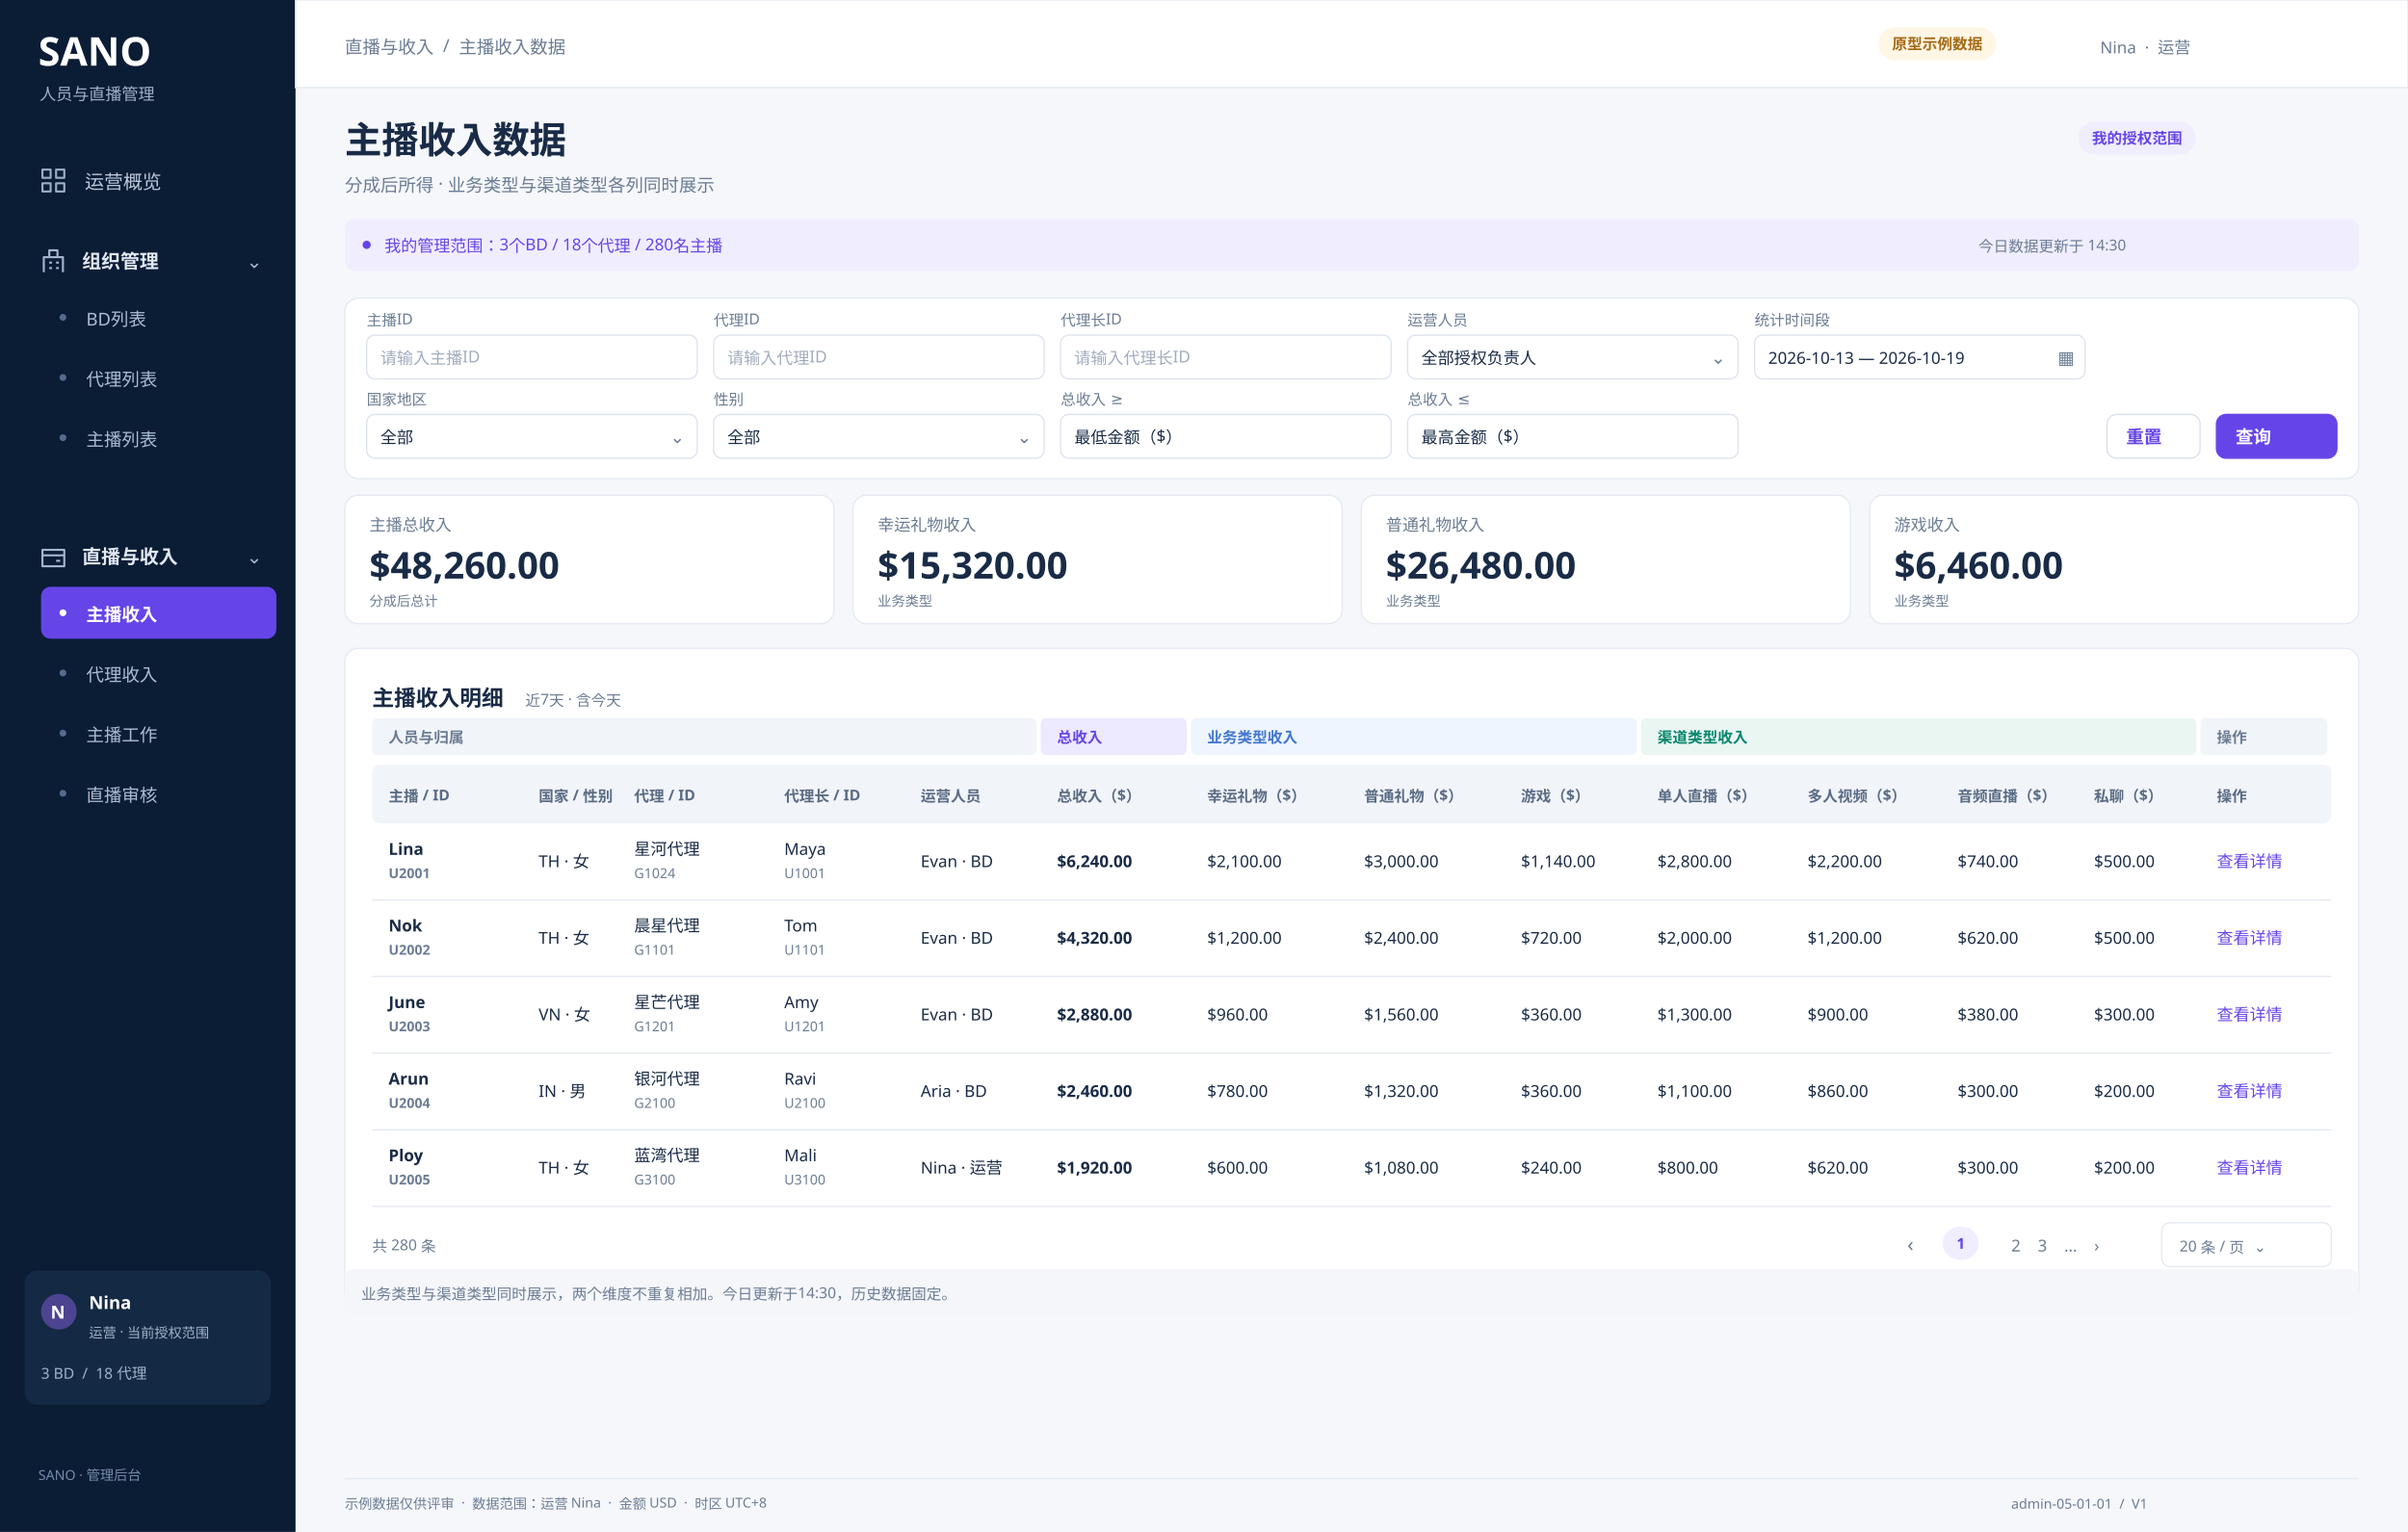
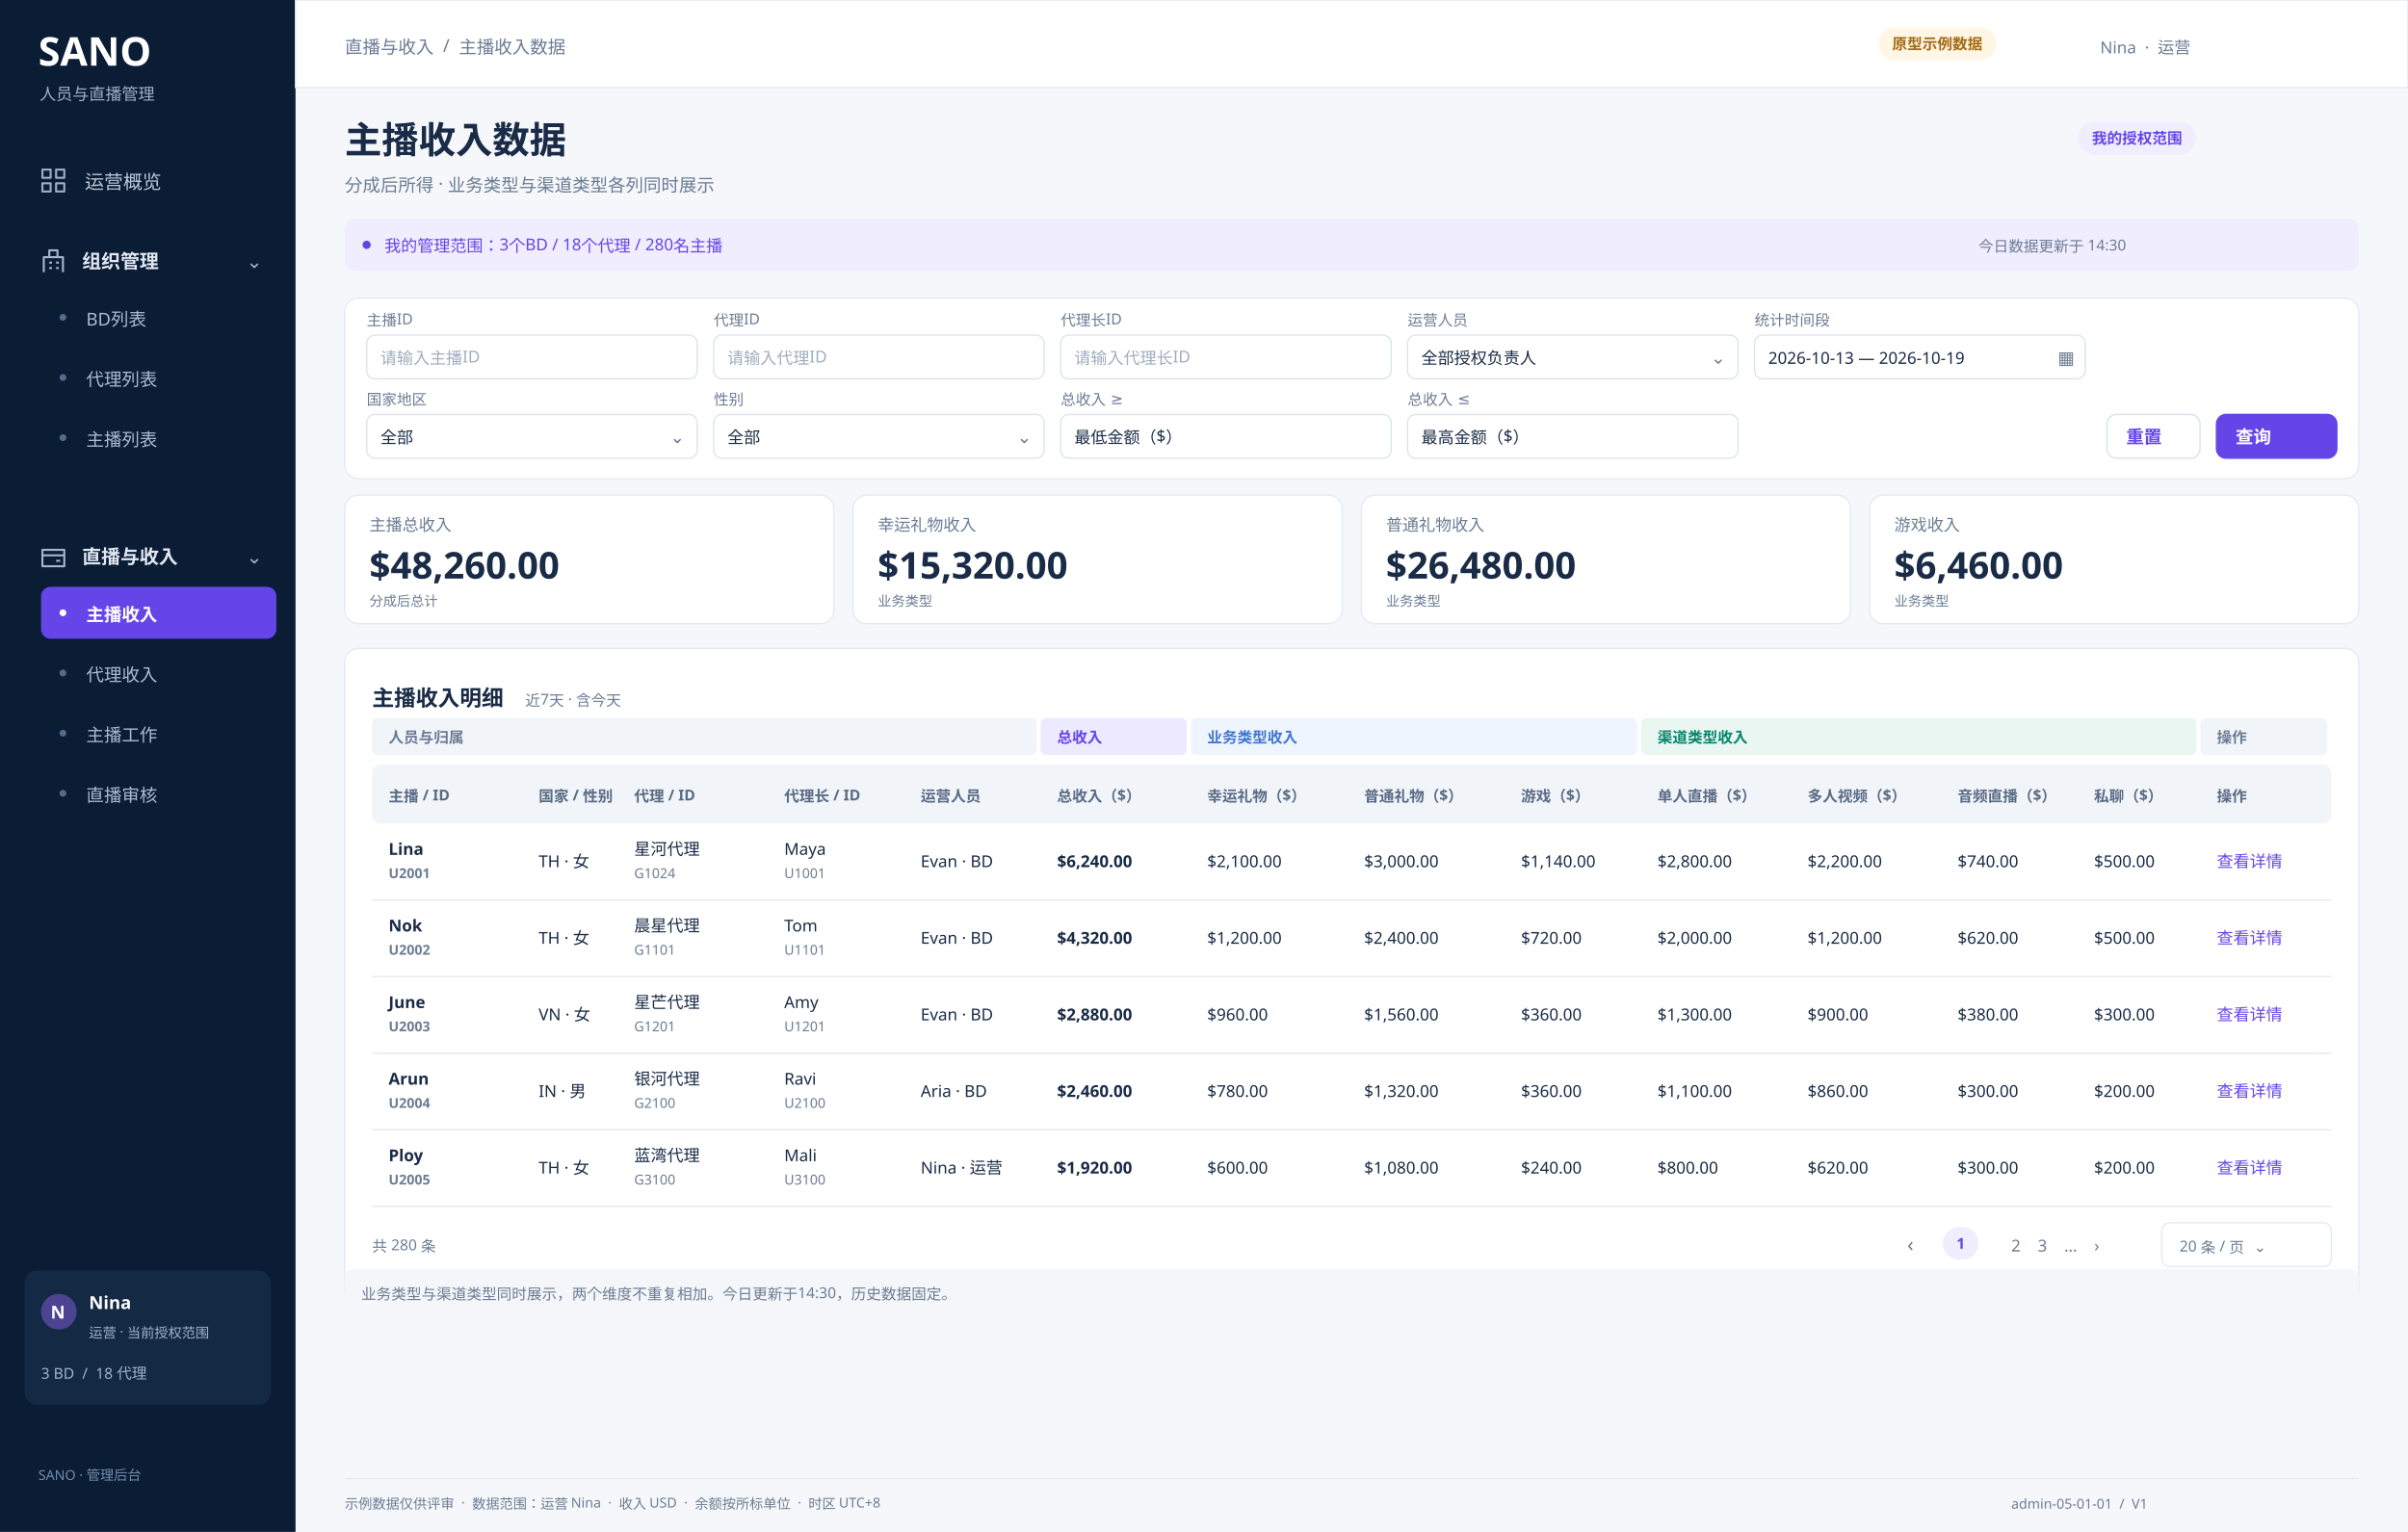
<svg xmlns="http://www.w3.org/2000/svg" width="1760" height="1120" viewBox="0 0 1760 1120">
  <style>text{font-family:"Microsoft YaHei","Segoe UI",sans-serif}a{cursor:pointer}</style>
  <rect x="0" y="0" width="1760" height="1120" rx="0" fill="#F5F7FB" stroke="none" />
  <rect x="0" y="0" width="216" height="1120" rx="0" fill="#0B1C35" stroke="none" />
  <text xml:space="preserve" x="28" y="48" font-size="29" fill="white" font-weight="750">SANO</text>
  <text xml:space="preserve" x="29" y="73" font-size="12" fill="#A0B0C7" font-weight="400">人员与直播管理</text>
  <a href="admin-01-01-01-我的运营概览.svg">
    <path d="M2 2h6v6H2z M12 2h6v6h-6z M2 12h6v6H2z M12 12h6v6h-6z" transform="translate(29,122)" fill="none" stroke="#9CAEC6" stroke-width="1.5" stroke-linejoin="round" />
    <text xml:space="preserve" x="62" y="138" font-size="14" fill="#BBC8D9" font-weight="400">运营概览</text>
  </a>
  <path d="M3 18V7h14v11 M7 7V2h6v5 M7 11h2 M12 11h2 M7 15h2 M12 15h2" transform="translate(29,181)" fill="none" stroke="#A4B6CF" stroke-width="1.5" stroke-linejoin="round" />
  <text xml:space="preserve" x="60" y="196" font-size="14" fill="#E1E8F3" font-weight="600">组织管理</text>
  <text xml:space="preserve" x="180" y="196" font-size="14" fill="#A4B6CF" font-weight="400">⌄</text>
  <a href="admin-02-01-01-BD列表.svg">
    <circle cx="46" cy="232" r="2.5" fill="#536C8D" />
    <text xml:space="preserve" x="63" y="238" font-size="13" fill="#AABDD3" font-weight="400">BD列表</text>
  </a>
  <a href="admin-03-01-01-代理树形列表.svg">
    <circle cx="46" cy="276" r="2.5" fill="#536C8D" />
    <text xml:space="preserve" x="63" y="282" font-size="13" fill="#AABDD3" font-weight="400">代理列表</text>
  </a>
  <a href="admin-04-01-01-主播列表.svg">
    <circle cx="46" cy="320" r="2.5" fill="#536C8D" />
    <text xml:space="preserve" x="63" y="326" font-size="13" fill="#AABDD3" font-weight="400">主播列表</text>
  </a>
  <path d="M2 5h16v12H2z M2 9h16 M12 13h3" transform="translate(29,397)" fill="none" stroke="#A4B6CF" stroke-width="1.5" stroke-linejoin="round" />
  <text xml:space="preserve" x="60" y="412" font-size="14" fill="#E1E8F3" font-weight="600">直播与收入</text>
  <text xml:space="preserve" x="180" y="412" font-size="14" fill="#A4B6CF" font-weight="400">⌄</text>
  <a href="admin-05-01-01-主播收入数据.svg">
    <rect x="30" y="429" width="172" height="38" rx="7" fill="#6545E8" stroke="none" />
    <circle cx="46" cy="448" r="2.5" fill="white" />
    <text xml:space="preserve" x="63" y="454" font-size="13" fill="white" font-weight="600">主播收入</text>
  </a>
  <a href="admin-06-01-01-代理收入数据.svg">
    <circle cx="46" cy="492" r="2.5" fill="#536C8D" />
    <text xml:space="preserve" x="63" y="498" font-size="13" fill="#AABDD3" font-weight="400">代理收入</text>
  </a>
  <a href="admin-07-01-01-主播工作数据.svg">
    <circle cx="46" cy="536" r="2.5" fill="#536C8D" />
    <text xml:space="preserve" x="63" y="542" font-size="13" fill="#AABDD3" font-weight="400">主播工作</text>
  </a>
  <a href="admin-08-01-01-当前直播间列表.svg">
    <circle cx="46" cy="580" r="2.5" fill="#536C8D" />
    <text xml:space="preserve" x="63" y="586" font-size="13" fill="#AABDD3" font-weight="400">直播审核</text>
  </a>
  <rect x="18" y="929" width="180" height="98" rx="9" fill="#142943" stroke="none" />
  <circle cx="43" cy="959" r="13" fill="#4C4490" />
  <text xml:space="preserve" x="37" y="964" font-size="13" fill="white" font-weight="600">N</text>
  <text xml:space="preserve" x="65" y="957" font-size="13" fill="white" font-weight="600">Nina</text>
  <text xml:space="preserve" x="65" y="978" font-size="10" fill="#A1B2CB" font-weight="400">运营 · 当前授权范围</text>
  <text xml:space="preserve" x="30" y="1008" font-size="11" fill="#A1B2CB" font-weight="400">3 BD  /  18 代理</text>
  <text xml:space="preserve" x="28" y="1082" font-size="10" fill="#738CA9" font-weight="400">SANO · 管理后台</text>
  <rect x="216" y="0" width="1544" height="64" rx="0" fill="white" stroke="#E5EAF2" />
  <text xml:space="preserve" x="252" y="39" font-size="13" fill="#6B7C93" font-weight="400">直播与收入  /  主播收入数据</text>
  <rect x="1373" y="20" width="86" height="24" rx="12" fill="#FFF6E5" stroke="none" />
  <text xml:space="preserve" x="1383" y="36" font-size="11" fill="#A46B16" font-weight="550">原型示例数据</text>
  <text xml:space="preserve" x="1535" y="39" font-size="12" fill="#6B7C93" font-weight="400">Nina  ·  运营</text>
  <text xml:space="preserve" x="252" y="112" font-size="27" fill="#192B46" font-weight="700">主播收入数据</text>
  <text xml:space="preserve" x="252" y="140" font-size="13" fill="#6B7C93" font-weight="400">分成后所得 · 业务类型与渠道类型各列同时展示</text>
  <rect x="1519" y="89" width="86" height="24" rx="12" fill="#F0EDFF" stroke="none" />
  <text xml:space="preserve" x="1529" y="105" font-size="11" fill="#6545E8" font-weight="550">我的授权范围</text>
  <path d="M252 1081H1724" transform="" stroke="#E5EAF2" fill="none" />
-   <text xml:space="preserve" x="252" y="1103" font-size="10" fill="#6B7C93" font-weight="400">示例数据仅供评审  ·  数据范围：运营 Nina  ·  金额 USD  ·  时区 UTC+8</text>
+   <text xml:space="preserve" x="252" y="1103" font-size="10" fill="#6B7C93" font-weight="400">示例数据仅供评审  ·  数据范围：运营 Nina  ·  收入 USD  ·  余额按所标单位  ·  时区 UTC+8</text>
  <text xml:space="preserve" x="1470" y="1103" font-size="10" fill="#6B7C93" font-weight="400">admin-05-01-01  /  V1</text>
  <rect x="252" y="160" width="1472" height="38" rx="7" fill="#F0EDFF" stroke="none" />
  <circle cx="268" cy="179" r="3" fill="#6545E8" />
  <text xml:space="preserve" x="281" y="184" font-size="12" fill="#6545E8" font-weight="400">我的管理范围：3个BD / 18个代理 / 280名主播</text>
  <text xml:space="preserve" x="1446" y="184" font-size="11" fill="#6B7C93" font-weight="400">今日数据更新于 14:30</text>
  <rect x="252" y="218" width="1472" height="132" rx="10" fill="white" stroke="#E5EAF2" />
  <text xml:space="preserve" x="268" y="238" font-size="11" fill="#6B7C93" font-weight="500">主播ID</text>
  <rect x="268" y="245" width="241.6" height="32" rx="6" fill="white" stroke="#DDE4EF" />
  <text xml:space="preserve" x="278" y="266" font-size="12" fill="#A0ACBD" font-weight="400">请输入主播ID</text>
  <text xml:space="preserve" x="521.6" y="238" font-size="11" fill="#6B7C93" font-weight="500">代理ID</text>
  <rect x="521.6" y="245" width="241.6" height="32" rx="6" fill="white" stroke="#DDE4EF" />
  <text xml:space="preserve" x="531.6" y="266" font-size="12" fill="#A0ACBD" font-weight="400">请输入代理ID</text>
  <text xml:space="preserve" x="775.2" y="238" font-size="11" fill="#6B7C93" font-weight="500">代理长ID</text>
  <rect x="775.2" y="245" width="241.6" height="32" rx="6" fill="white" stroke="#DDE4EF" />
  <text xml:space="preserve" x="785.2" y="266" font-size="12" fill="#A0ACBD" font-weight="400">请输入代理长ID</text>
  <text xml:space="preserve" x="1028.8" y="238" font-size="11" fill="#6B7C93" font-weight="500">运营人员</text>
  <rect x="1028.8" y="245" width="241.6" height="32" rx="6" fill="white" stroke="#DDE4EF" />
  <text xml:space="preserve" x="1038.8" y="266" font-size="12" fill="#192B46" font-weight="400">全部授权负责人</text>
  <text xml:space="preserve" x="1250.4" y="266" font-size="13" fill="#6B7C93" font-weight="400">⌄</text>
  <text xml:space="preserve" x="1282.4" y="238" font-size="11" fill="#6B7C93" font-weight="500">统计时间段</text>
  <rect x="1282.4" y="245" width="241.6" height="32" rx="6" fill="white" stroke="#DDE4EF" />
  <text xml:space="preserve" x="1292.4" y="266" font-size="12" fill="#192B46" font-weight="400">2026-10-13 — 2026-10-19</text>
  <text xml:space="preserve" x="1504" y="266" font-size="13" fill="#6B7C93" font-weight="400">▦</text>
  <text xml:space="preserve" x="268" y="296" font-size="11" fill="#6B7C93" font-weight="500">国家地区</text>
  <rect x="268" y="303" width="241.6" height="32" rx="6" fill="white" stroke="#DDE4EF" />
  <text xml:space="preserve" x="278" y="324" font-size="12" fill="#192B46" font-weight="400">全部</text>
  <text xml:space="preserve" x="489.6" y="324" font-size="13" fill="#6B7C93" font-weight="400">⌄</text>
  <text xml:space="preserve" x="521.6" y="296" font-size="11" fill="#6B7C93" font-weight="500">性别</text>
  <rect x="521.6" y="303" width="241.6" height="32" rx="6" fill="white" stroke="#DDE4EF" />
  <text xml:space="preserve" x="531.6" y="324" font-size="12" fill="#192B46" font-weight="400">全部</text>
  <text xml:space="preserve" x="743.2" y="324" font-size="13" fill="#6B7C93" font-weight="400">⌄</text>
  <text xml:space="preserve" x="775.2" y="296" font-size="11" fill="#6B7C93" font-weight="500">总收入 ≥</text>
  <rect x="775.2" y="303" width="241.6" height="32" rx="6" fill="white" stroke="#DDE4EF" />
  <text xml:space="preserve" x="785.2" y="324" font-size="12" fill="#192B46" font-weight="400">最低金额（$）</text>
  <text xml:space="preserve" x="1028.8" y="296" font-size="11" fill="#6B7C93" font-weight="500">总收入 ≤</text>
  <rect x="1028.8" y="303" width="241.6" height="32" rx="6" fill="white" stroke="#DDE4EF" />
  <text xml:space="preserve" x="1038.8" y="324" font-size="12" fill="#192B46" font-weight="400">最高金额（$）</text>
  <rect x="1540" y="303" width="68" height="32" rx="7" fill="white" stroke="#DAE1ED" />
  <text xml:space="preserve" x="1554" y="324" font-size="13" fill="#6545E8" font-weight="550">重置</text>
  <rect x="1620" y="303" width="88" height="32" rx="7" fill="#6545E8" stroke="#6545E8" />
  <text xml:space="preserve" x="1634" y="324" font-size="13" fill="white" font-weight="550">查询</text>
  <rect x="252" y="362" width="357.5" height="94" rx="10" fill="white" stroke="#E5EAF2" />
  <text xml:space="preserve" x="270" y="388" font-size="12" fill="#6B7C93" font-weight="400">主播总收入</text>
  <text xml:space="preserve" x="270" y="423" font-size="27" fill="#192B46" font-weight="650">$48,260.00</text>
  <text xml:space="preserve" x="270" y="443" font-size="10" fill="#6B7C93" font-weight="400">分成后总计</text>
  <rect x="623.5" y="362" width="357.5" height="94" rx="10" fill="white" stroke="#E5EAF2" />
  <text xml:space="preserve" x="641.5" y="388" font-size="12" fill="#6B7C93" font-weight="400">幸运礼物收入</text>
  <text xml:space="preserve" x="641.5" y="423" font-size="27" fill="#192B46" font-weight="650">$15,320.00</text>
  <text xml:space="preserve" x="641.5" y="443" font-size="10" fill="#6B7C93" font-weight="400">业务类型</text>
  <rect x="995" y="362" width="357.5" height="94" rx="10" fill="white" stroke="#E5EAF2" />
  <text xml:space="preserve" x="1013" y="388" font-size="12" fill="#6B7C93" font-weight="400">普通礼物收入</text>
  <text xml:space="preserve" x="1013" y="423" font-size="27" fill="#192B46" font-weight="650">$26,480.00</text>
  <text xml:space="preserve" x="1013" y="443" font-size="10" fill="#6B7C93" font-weight="400">业务类型</text>
  <rect x="1366.5" y="362" width="357.5" height="94" rx="10" fill="white" stroke="#E5EAF2" />
  <text xml:space="preserve" x="1384.5" y="388" font-size="12" fill="#6B7C93" font-weight="400">游戏收入</text>
  <text xml:space="preserve" x="1384.5" y="423" font-size="27" fill="#192B46" font-weight="650">$6,460.00</text>
  <text xml:space="preserve" x="1384.5" y="443" font-size="10" fill="#6B7C93" font-weight="400">业务类型</text>
  <rect x="252" y="474" width="1472" height="480" rx="10" fill="white" stroke="#E5EAF2" />
  <text xml:space="preserve" x="272" y="516" font-size="16" fill="#192B46" font-weight="650">主播收入明细</text>
  <text xml:space="preserve" x="384" y="516" font-size="11" fill="#6B7C93" font-weight="400">近7天 · 含今天</text>
  <rect x="272" y="525" width="485.635" height="27" rx="4" fill="#F1F4F9" stroke="none" />
  <text xml:space="preserve" x="284" y="543" font-size="11" fill="#6B7C93" font-weight="600">人员与归属</text>
  <rect x="760.635" y="525" width="106.694" height="27" rx="4" fill="#EDE9FE" stroke="none" />
  <text xml:space="preserve" x="772.635" y="543" font-size="11" fill="#6545E8" font-weight="600">总收入</text>
  <rect x="870.329" y="525" width="326.081" height="27" rx="4" fill="#EFF5FF" stroke="none" />
  <text xml:space="preserve" x="882.329" y="543" font-size="11" fill="#4277CE" font-weight="600">业务类型收入</text>
  <rect x="1199.409" y="525" width="405.858" height="27" rx="4" fill="#EAF6F2" stroke="none" />
  <text xml:space="preserve" x="1211.409" y="543" font-size="11" fill="#07866C" font-weight="600">渠道类型收入</text>
  <rect x="1608.267" y="525" width="92.733" height="27" rx="4" fill="#F1F4F9" stroke="none" />
  <text xml:space="preserve" x="1620.267" y="543" font-size="11" fill="#6B7C93" font-weight="600">操作</text>
  <rect x="272" y="559" width="1432" height="43" rx="6" fill="#F1F4F9" stroke="none" />
  <text xml:space="preserve" x="284" y="586" font-size="11" fill="#596B84" font-weight="600">主播 / ID</text>
  <text xml:space="preserve" x="393.694" y="586" font-size="11" fill="#596B84" font-weight="600">国家 / 性别</text>
  <text xml:space="preserve" x="463.499" y="586" font-size="11" fill="#596B84" font-weight="600">代理 / ID</text>
  <text xml:space="preserve" x="573.192" y="586" font-size="11" fill="#596B84" font-weight="600">代理长 / ID</text>
  <text xml:space="preserve" x="672.914" y="586" font-size="11" fill="#596B84" font-weight="600">运营人员</text>
  <text xml:space="preserve" x="772.635" y="586" font-size="11" fill="#596B84" font-weight="600">总收入（$）</text>
  <text xml:space="preserve" x="882.329" y="586" font-size="11" fill="#596B84" font-weight="600">幸运礼物（$）</text>
  <text xml:space="preserve" x="997.008" y="586" font-size="11" fill="#596B84" font-weight="600">普通礼物（$）</text>
  <text xml:space="preserve" x="1111.688" y="586" font-size="11" fill="#596B84" font-weight="600">游戏（$）</text>
  <text xml:space="preserve" x="1211.409" y="586" font-size="11" fill="#596B84" font-weight="600">单人直播（$）</text>
  <text xml:space="preserve" x="1321.103" y="586" font-size="11" fill="#596B84" font-weight="600">多人视频（$）</text>
  <text xml:space="preserve" x="1430.797" y="586" font-size="11" fill="#596B84" font-weight="600">音频直播（$）</text>
  <text xml:space="preserve" x="1530.518" y="586" font-size="11" fill="#596B84" font-weight="600">私聊（$）</text>
  <text xml:space="preserve" x="1620.267" y="586" font-size="11" fill="#596B84" font-weight="600">操作</text>
  <path d="M272 658H1704" transform="" stroke="#E5EAF2" fill="none" />
  <a href="admin-04-02-01-主播详情.svg">
    <text xml:space="preserve" x="284" y="625" font-size="12" fill="#192B46" font-weight="600">Lina</text>
    <text xml:space="preserve" x="284" y="642" font-size="10" fill="#6B7C93" font-weight="600">U2001</text>
  </a>
  <text xml:space="preserve" x="393.694" y="634" font-size="12" fill="#192B46" font-weight="400">TH · 女</text>
  <text xml:space="preserve" x="463.499" y="625" font-size="12" fill="#192B46" font-weight="400">星河代理</text>
  <text xml:space="preserve" x="463.499" y="642" font-size="10" fill="#6B7C93" font-weight="400">G1024</text>
  <text xml:space="preserve" x="573.192" y="625" font-size="12" fill="#192B46" font-weight="400">Maya</text>
  <text xml:space="preserve" x="573.192" y="642" font-size="10" fill="#6B7C93" font-weight="400">U1001</text>
  <text xml:space="preserve" x="672.914" y="634" font-size="12" fill="#192B46" font-weight="400">Evan · BD</text>
  <text xml:space="preserve" x="772.635" y="634" font-size="12" fill="#192B46" font-weight="600">$6,240.00</text>
  <text xml:space="preserve" x="882.329" y="634" font-size="12" fill="#192B46" font-weight="400">$2,100.00</text>
  <text xml:space="preserve" x="997.008" y="634" font-size="12" fill="#192B46" font-weight="400">$3,000.00</text>
  <text xml:space="preserve" x="1111.688" y="634" font-size="12" fill="#192B46" font-weight="400">$1,140.00</text>
  <text xml:space="preserve" x="1211.409" y="634" font-size="12" fill="#192B46" font-weight="400">$2,800.00</text>
  <text xml:space="preserve" x="1321.103" y="634" font-size="12" fill="#192B46" font-weight="400">$2,200.00</text>
  <text xml:space="preserve" x="1430.797" y="634" font-size="12" fill="#192B46" font-weight="400">$740.00</text>
  <text xml:space="preserve" x="1530.518" y="634" font-size="12" fill="#192B46" font-weight="400">$500.00</text>
  <a href="admin-05-01-02-主播收入详情抽屉.svg">
    <text xml:space="preserve" x="1620.267" y="634" font-size="12" fill="#6545E8" font-weight="400">查看详情</text>
  </a>
  <path d="M272 714H1704" transform="" stroke="#E5EAF2" fill="none" />
  <a href="admin-04-02-01-主播详情.svg">
    <text xml:space="preserve" x="284" y="681" font-size="12" fill="#192B46" font-weight="600">Nok</text>
    <text xml:space="preserve" x="284" y="698" font-size="10" fill="#6B7C93" font-weight="600">U2002</text>
  </a>
  <text xml:space="preserve" x="393.694" y="690" font-size="12" fill="#192B46" font-weight="400">TH · 女</text>
  <text xml:space="preserve" x="463.499" y="681" font-size="12" fill="#192B46" font-weight="400">晨星代理</text>
  <text xml:space="preserve" x="463.499" y="698" font-size="10" fill="#6B7C93" font-weight="400">G1101</text>
  <text xml:space="preserve" x="573.192" y="681" font-size="12" fill="#192B46" font-weight="400">Tom</text>
  <text xml:space="preserve" x="573.192" y="698" font-size="10" fill="#6B7C93" font-weight="400">U1101</text>
  <text xml:space="preserve" x="672.914" y="690" font-size="12" fill="#192B46" font-weight="400">Evan · BD</text>
  <text xml:space="preserve" x="772.635" y="690" font-size="12" fill="#192B46" font-weight="600">$4,320.00</text>
  <text xml:space="preserve" x="882.329" y="690" font-size="12" fill="#192B46" font-weight="400">$1,200.00</text>
  <text xml:space="preserve" x="997.008" y="690" font-size="12" fill="#192B46" font-weight="400">$2,400.00</text>
  <text xml:space="preserve" x="1111.688" y="690" font-size="12" fill="#192B46" font-weight="400">$720.00</text>
  <text xml:space="preserve" x="1211.409" y="690" font-size="12" fill="#192B46" font-weight="400">$2,000.00</text>
  <text xml:space="preserve" x="1321.103" y="690" font-size="12" fill="#192B46" font-weight="400">$1,200.00</text>
  <text xml:space="preserve" x="1430.797" y="690" font-size="12" fill="#192B46" font-weight="400">$620.00</text>
  <text xml:space="preserve" x="1530.518" y="690" font-size="12" fill="#192B46" font-weight="400">$500.00</text>
  <a href="admin-05-01-02-主播收入详情抽屉.svg">
    <text xml:space="preserve" x="1620.267" y="690" font-size="12" fill="#6545E8" font-weight="400">查看详情</text>
  </a>
  <path d="M272 770H1704" transform="" stroke="#E5EAF2" fill="none" />
  <a href="admin-04-02-01-主播详情.svg">
    <text xml:space="preserve" x="284" y="737" font-size="12" fill="#192B46" font-weight="600">June</text>
    <text xml:space="preserve" x="284" y="754" font-size="10" fill="#6B7C93" font-weight="600">U2003</text>
  </a>
  <text xml:space="preserve" x="393.694" y="746" font-size="12" fill="#192B46" font-weight="400">VN · 女</text>
  <text xml:space="preserve" x="463.499" y="737" font-size="12" fill="#192B46" font-weight="400">星芒代理</text>
  <text xml:space="preserve" x="463.499" y="754" font-size="10" fill="#6B7C93" font-weight="400">G1201</text>
  <text xml:space="preserve" x="573.192" y="737" font-size="12" fill="#192B46" font-weight="400">Amy</text>
  <text xml:space="preserve" x="573.192" y="754" font-size="10" fill="#6B7C93" font-weight="400">U1201</text>
  <text xml:space="preserve" x="672.914" y="746" font-size="12" fill="#192B46" font-weight="400">Evan · BD</text>
  <text xml:space="preserve" x="772.635" y="746" font-size="12" fill="#192B46" font-weight="600">$2,880.00</text>
  <text xml:space="preserve" x="882.329" y="746" font-size="12" fill="#192B46" font-weight="400">$960.00</text>
  <text xml:space="preserve" x="997.008" y="746" font-size="12" fill="#192B46" font-weight="400">$1,560.00</text>
  <text xml:space="preserve" x="1111.688" y="746" font-size="12" fill="#192B46" font-weight="400">$360.00</text>
  <text xml:space="preserve" x="1211.409" y="746" font-size="12" fill="#192B46" font-weight="400">$1,300.00</text>
  <text xml:space="preserve" x="1321.103" y="746" font-size="12" fill="#192B46" font-weight="400">$900.00</text>
  <text xml:space="preserve" x="1430.797" y="746" font-size="12" fill="#192B46" font-weight="400">$380.00</text>
  <text xml:space="preserve" x="1530.518" y="746" font-size="12" fill="#192B46" font-weight="400">$300.00</text>
  <a href="admin-05-01-02-主播收入详情抽屉.svg">
    <text xml:space="preserve" x="1620.267" y="746" font-size="12" fill="#6545E8" font-weight="400">查看详情</text>
  </a>
  <path d="M272 826H1704" transform="" stroke="#E5EAF2" fill="none" />
  <a href="admin-04-02-01-主播详情.svg">
    <text xml:space="preserve" x="284" y="793" font-size="12" fill="#192B46" font-weight="600">Arun</text>
    <text xml:space="preserve" x="284" y="810" font-size="10" fill="#6B7C93" font-weight="600">U2004</text>
  </a>
  <text xml:space="preserve" x="393.694" y="802" font-size="12" fill="#192B46" font-weight="400">IN · 男</text>
  <text xml:space="preserve" x="463.499" y="793" font-size="12" fill="#192B46" font-weight="400">银河代理</text>
  <text xml:space="preserve" x="463.499" y="810" font-size="10" fill="#6B7C93" font-weight="400">G2100</text>
  <text xml:space="preserve" x="573.192" y="793" font-size="12" fill="#192B46" font-weight="400">Ravi</text>
  <text xml:space="preserve" x="573.192" y="810" font-size="10" fill="#6B7C93" font-weight="400">U2100</text>
  <text xml:space="preserve" x="672.914" y="802" font-size="12" fill="#192B46" font-weight="400">Aria · BD</text>
  <text xml:space="preserve" x="772.635" y="802" font-size="12" fill="#192B46" font-weight="600">$2,460.00</text>
  <text xml:space="preserve" x="882.329" y="802" font-size="12" fill="#192B46" font-weight="400">$780.00</text>
  <text xml:space="preserve" x="997.008" y="802" font-size="12" fill="#192B46" font-weight="400">$1,320.00</text>
  <text xml:space="preserve" x="1111.688" y="802" font-size="12" fill="#192B46" font-weight="400">$360.00</text>
  <text xml:space="preserve" x="1211.409" y="802" font-size="12" fill="#192B46" font-weight="400">$1,100.00</text>
  <text xml:space="preserve" x="1321.103" y="802" font-size="12" fill="#192B46" font-weight="400">$860.00</text>
  <text xml:space="preserve" x="1430.797" y="802" font-size="12" fill="#192B46" font-weight="400">$300.00</text>
  <text xml:space="preserve" x="1530.518" y="802" font-size="12" fill="#192B46" font-weight="400">$200.00</text>
  <a href="admin-05-01-02-主播收入详情抽屉.svg">
    <text xml:space="preserve" x="1620.267" y="802" font-size="12" fill="#6545E8" font-weight="400">查看详情</text>
  </a>
  <path d="M272 882H1704" transform="" stroke="#E5EAF2" fill="none" />
  <a href="admin-04-02-01-主播详情.svg">
    <text xml:space="preserve" x="284" y="849" font-size="12" fill="#192B46" font-weight="600">Ploy</text>
    <text xml:space="preserve" x="284" y="866" font-size="10" fill="#6B7C93" font-weight="600">U2005</text>
  </a>
  <text xml:space="preserve" x="393.694" y="858" font-size="12" fill="#192B46" font-weight="400">TH · 女</text>
  <text xml:space="preserve" x="463.499" y="849" font-size="12" fill="#192B46" font-weight="400">蓝湾代理</text>
  <text xml:space="preserve" x="463.499" y="866" font-size="10" fill="#6B7C93" font-weight="400">G3100</text>
  <text xml:space="preserve" x="573.192" y="849" font-size="12" fill="#192B46" font-weight="400">Mali</text>
  <text xml:space="preserve" x="573.192" y="866" font-size="10" fill="#6B7C93" font-weight="400">U3100</text>
  <text xml:space="preserve" x="672.914" y="858" font-size="12" fill="#192B46" font-weight="400">Nina · 运营</text>
  <text xml:space="preserve" x="772.635" y="858" font-size="12" fill="#192B46" font-weight="600">$1,920.00</text>
  <text xml:space="preserve" x="882.329" y="858" font-size="12" fill="#192B46" font-weight="400">$600.00</text>
  <text xml:space="preserve" x="997.008" y="858" font-size="12" fill="#192B46" font-weight="400">$1,080.00</text>
  <text xml:space="preserve" x="1111.688" y="858" font-size="12" fill="#192B46" font-weight="400">$240.00</text>
  <text xml:space="preserve" x="1211.409" y="858" font-size="12" fill="#192B46" font-weight="400">$800.00</text>
  <text xml:space="preserve" x="1321.103" y="858" font-size="12" fill="#192B46" font-weight="400">$620.00</text>
  <text xml:space="preserve" x="1430.797" y="858" font-size="12" fill="#192B46" font-weight="400">$300.00</text>
  <text xml:space="preserve" x="1530.518" y="858" font-size="12" fill="#192B46" font-weight="400">$200.00</text>
  <a href="admin-05-01-02-主播收入详情抽屉.svg">
    <text xml:space="preserve" x="1620.267" y="858" font-size="12" fill="#6545E8" font-weight="400">查看详情</text>
  </a>
  <text xml:space="preserve" x="272" y="915" font-size="11" fill="#6B7C93" font-weight="400">共 280 条</text>
  <text xml:space="preserve" x="1394" y="915" font-size="15" fill="#6B7C93" font-weight="400">‹</text>
  <rect x="1420" y="897" width="26.16" height="24" rx="12" fill="#F0EDFF" stroke="none" />
  <text xml:space="preserve" x="1430" y="913" font-size="11" fill="#6545E8" font-weight="550">1</text>
  <text xml:space="preserve" x="1470" y="915" font-size="12" fill="#6B7C93" font-weight="400">2    3    …    ›</text>
  <rect x="1580" y="894" width="124" height="32" rx="6" fill="white" stroke="#E5EAF2" />
  <text xml:space="preserve" x="1593" y="915" font-size="11" fill="#6B7C93" font-weight="400">20 条 / 页  ⌄</text>
  <rect x="252" y="928" width="1472" height="34" rx="6" fill="#F4F6FA" stroke="none" />
  <text xml:space="preserve" x="264" y="950" font-size="11" fill="#6B7C93" font-weight="400">业务类型与渠道类型同时展示，两个维度不重复相加。今日更新于14:30，历史数据固定。</text>
</svg>
